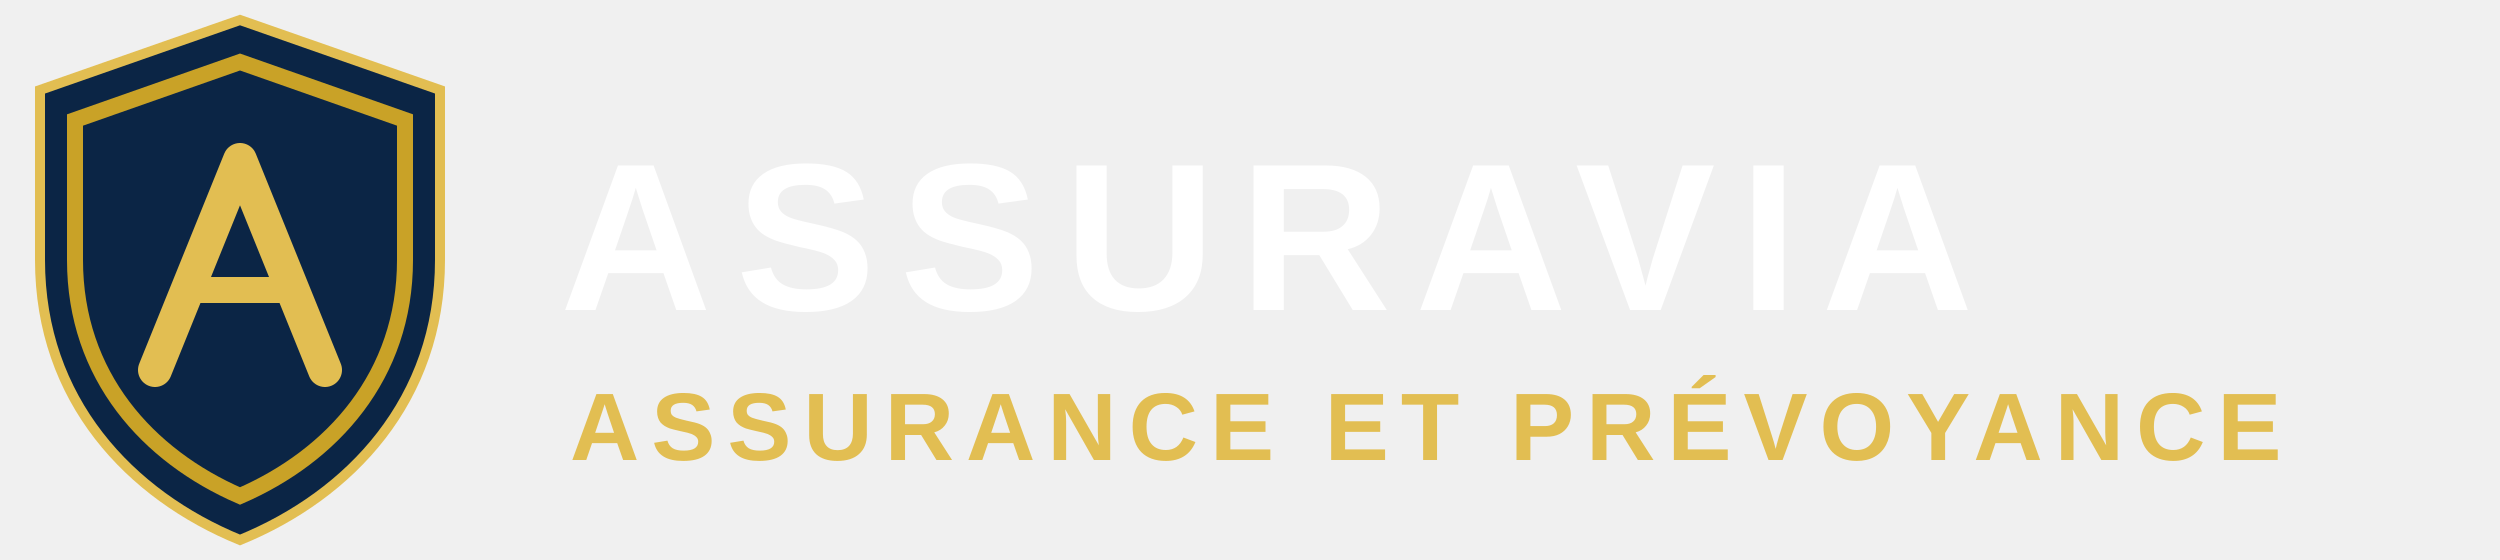
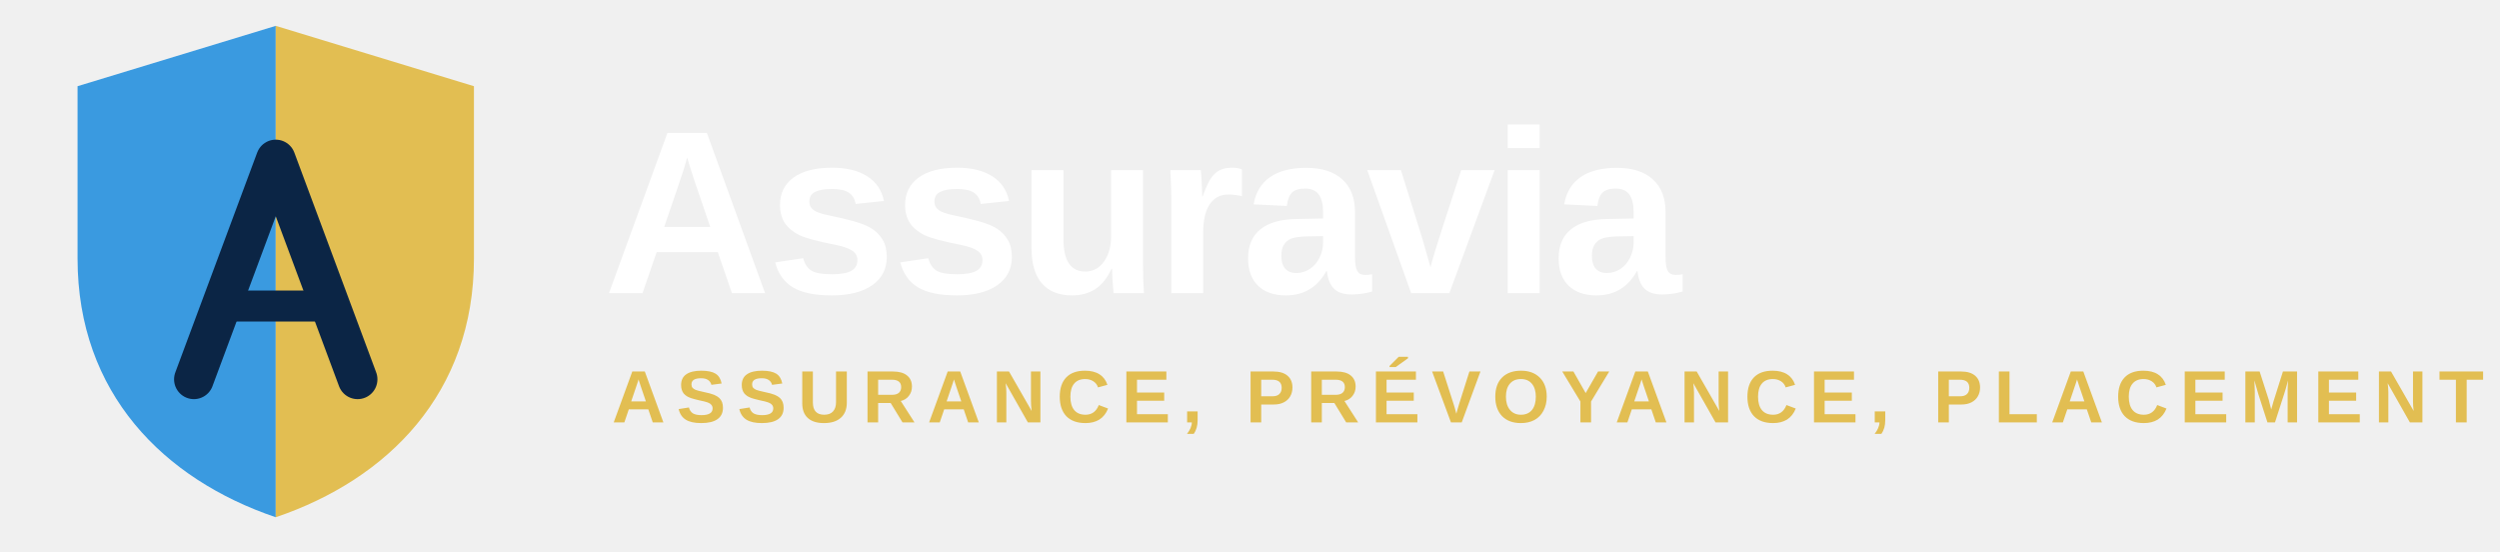
- <svg xmlns="http://www.w3.org/2000/svg" viewBox="0 0 250 56" role="img" aria-label="Assuravia">
-   <path d="M24 2 44 9v17c0 14-9 23.5-20 28C13 49.5 4 40 4 26V9z" fill="#0B2545" stroke="#E2BE52" stroke-width="1" />
-   <path d="M24 6.2 40.5 12v14c0 11.6-7.3 19.6-16.5 23.6C14.8 45.6 7.5 37.6 7.5 26V12z" fill="none" stroke="#C9A227" stroke-width="1.6" />
-   <path d="M15.5 37 24 16l8.5 21" fill="none" stroke="#E2BE52" stroke-width="3.4" stroke-linecap="round" stroke-linejoin="round" />
-   <path d="M19.2 29h9.6" fill="none" stroke="#E2BE52" stroke-width="2.6" stroke-linecap="round" />
-   <text x="56" y="31" fill="#FFFFFF" font-family="'Plus Jakarta Sans', Arial, sans-serif" font-weight="800" font-size="21" letter-spacing="2.4">ASSURAVIA</text>
-   <text x="57" y="46" fill="#E2BE52" font-family="'Plus Jakarta Sans', Arial, sans-serif" font-weight="600" font-size="9.6" letter-spacing="1.2">ASSURANCE ET PRÉVOYANCE</text>
+ <svg xmlns="http://www.w3.org/2000/svg" viewBox="0 0 290 64" role="img" aria-label="Assuravia">
+   <path d="M32 3 9 10v20c0 15.6 10 25.6 23 30z" fill="#3A9AE0" />
+   <path d="M32 3 55 10v20c0 15.6-10 25.6-23 30z" fill="#E2BE52" />
+   <path d="M22.5 44 32 18.5 41.5 44" fill="none" stroke="#0B2545" stroke-width="4.6" stroke-linecap="round" stroke-linejoin="round" />
+   <path d="M26.4 35.5h11.2" stroke="#0B2545" stroke-width="3.6" stroke-linecap="round" />
+   <text x="70" y="34" fill="#FFFFFF" font-family="'Plus Jakarta Sans', Arial, sans-serif" font-weight="800" font-size="27" letter-spacing="-0.5">Assuravia</text>
+   <text x="71" y="49" fill="#E2BE52" font-family="'Plus Jakarta Sans', Arial, sans-serif" font-weight="700" font-size="8.6" letter-spacing="1.3">ASSURANCE, PRÉVOYANCE, PLACEMENT</text>
</svg>
